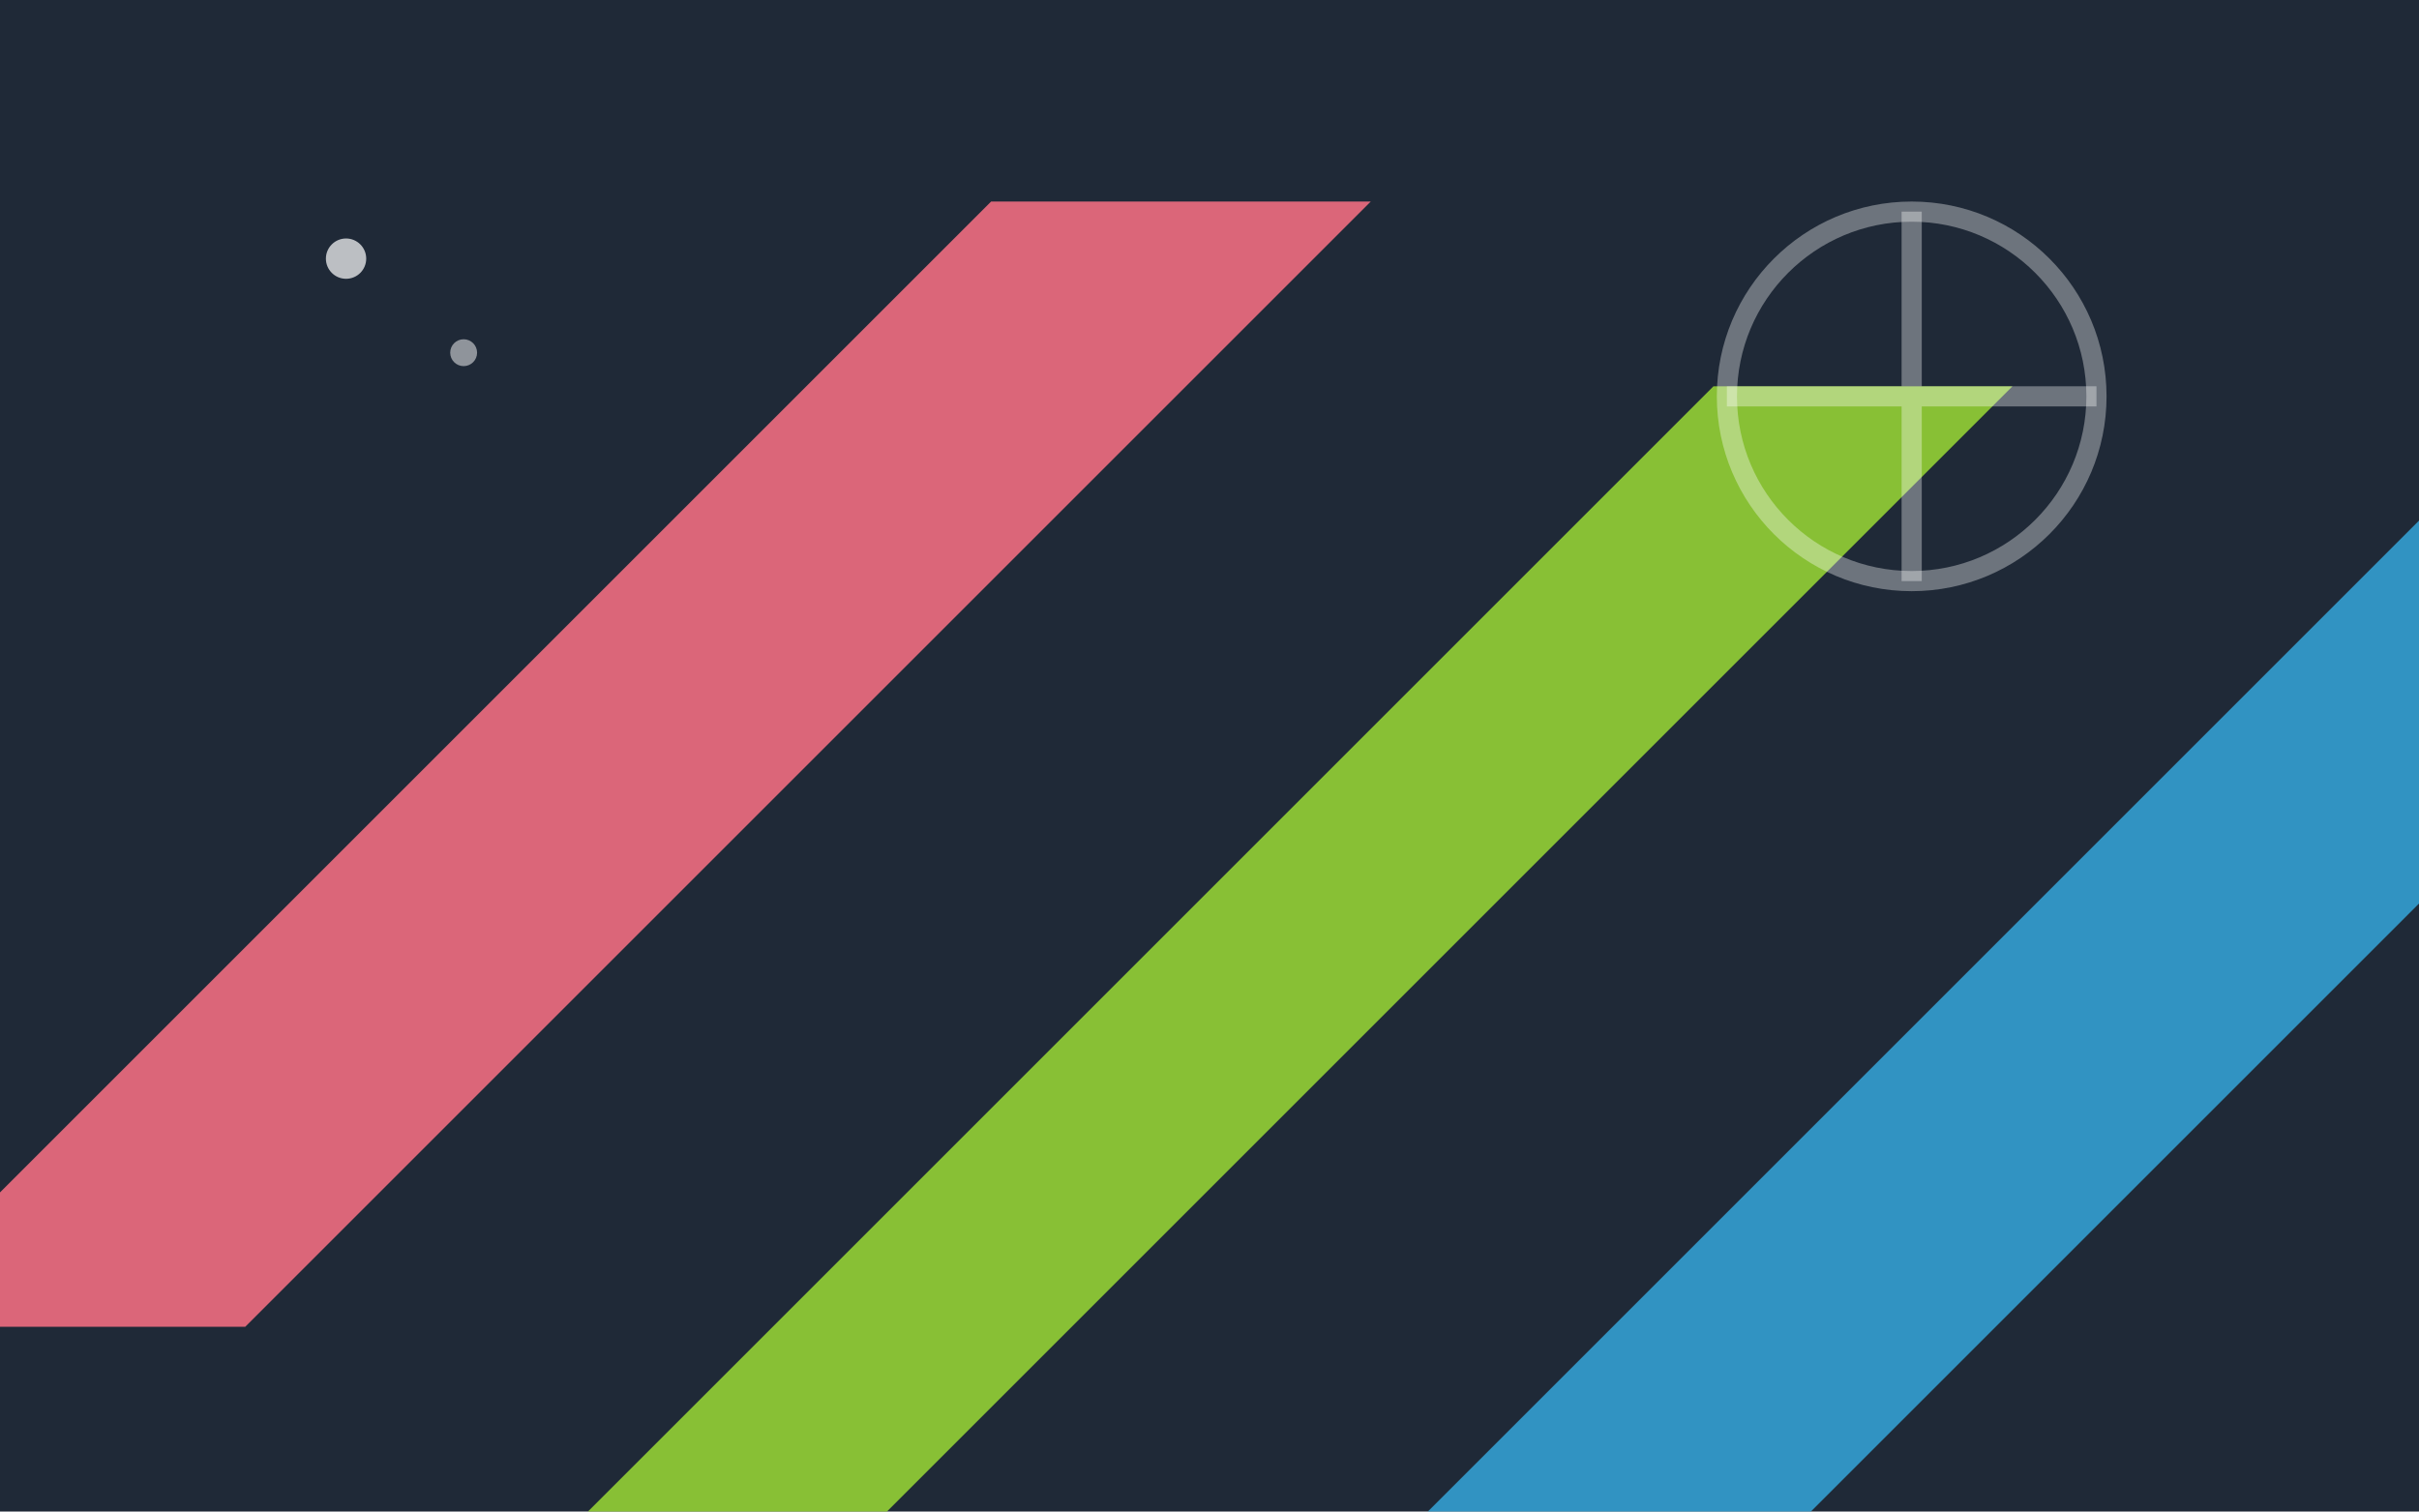
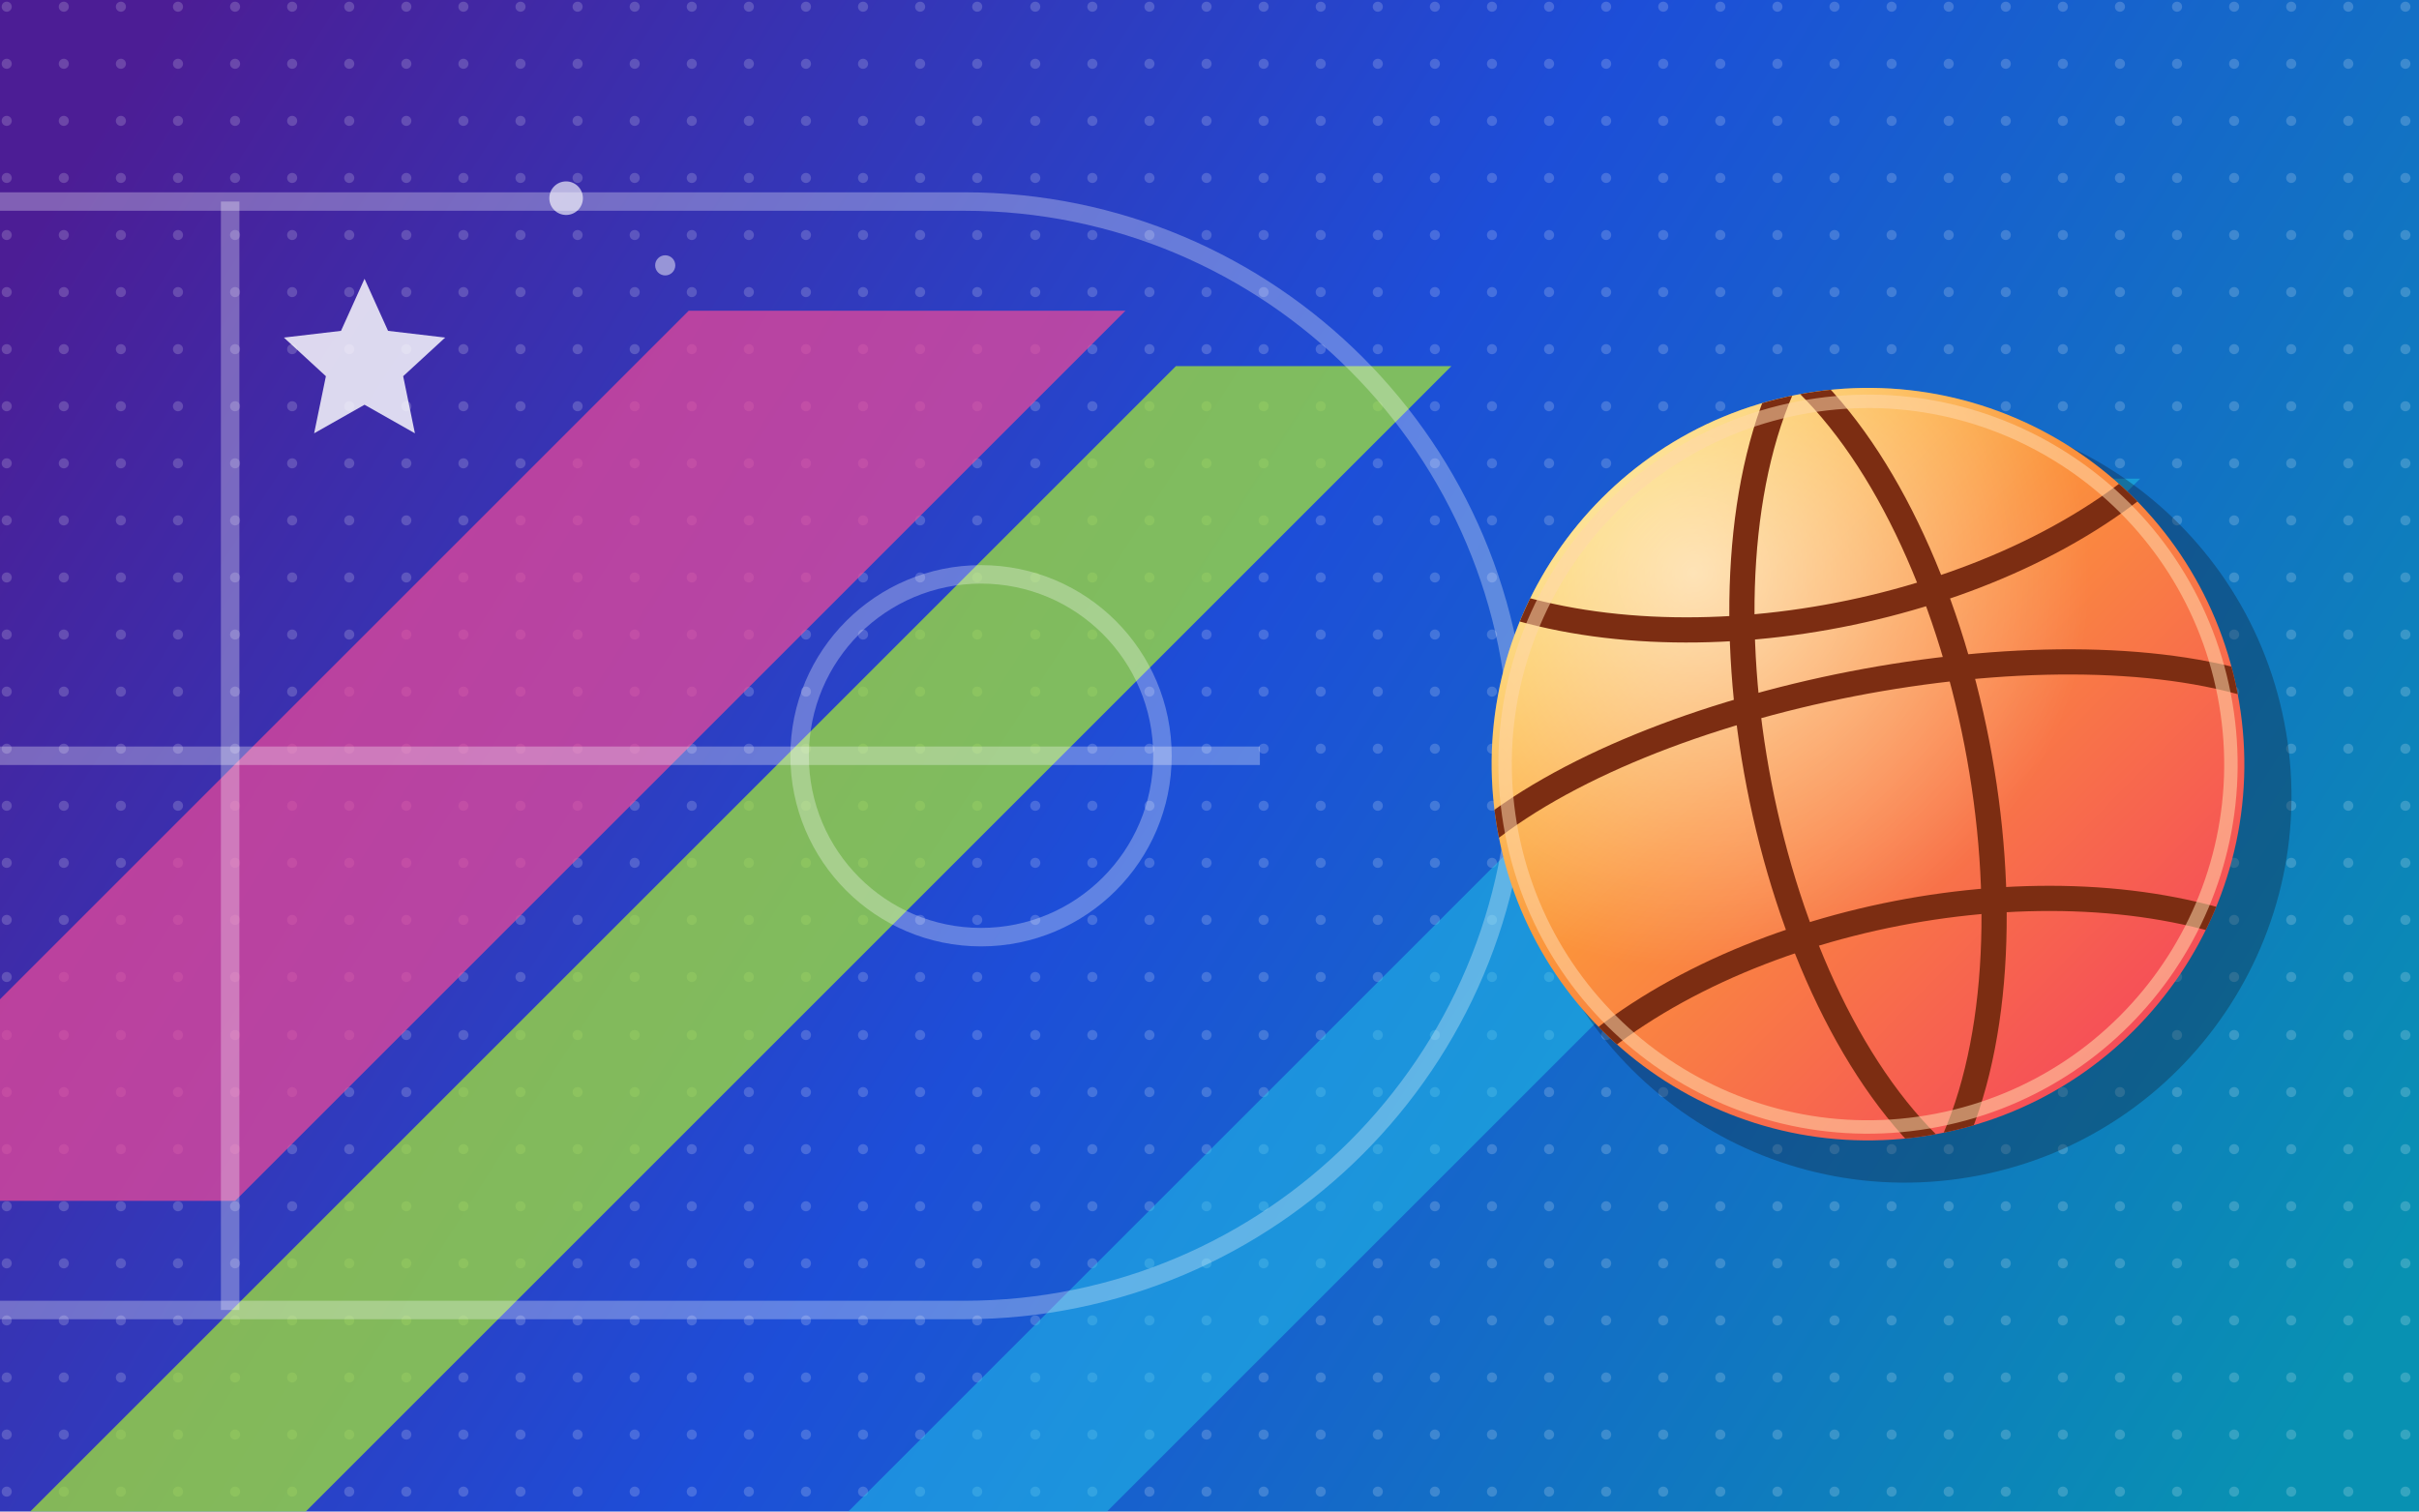
<svg xmlns="http://www.w3.org/2000/svg" viewBox="0 0 1440 900" fill="none">
-   <rect width="1440" height="900" fill="#1F2937" />
-   <path d="M-80 790 590 120h226L146 790H-80Z" fill="#FB7185" opacity=".85" />
-   <path d="M350 900 1020 230h178L528 900H350Z" fill="#A3E635" opacity=".8" />
-   <path d="M850 900 1440 310v228l-362 362H850Z" fill="#38BDF8" opacity=".72" />
-   <circle cx="1138" cy="236" r="110" stroke="#FFF" stroke-width="12" opacity=".35" />
-   <path d="M1028 236h220M1138 126v220" stroke="#FFF" stroke-width="12" opacity=".35" />
-   <circle cx="206" cy="154" r="12" fill="#FFF" opacity=".7" />
-   <circle cx="276" cy="210" r="8" fill="#FFF" opacity=".5" />
+   <defs>
+     <linearGradient id="arena" x1="80" y1="40" x2="1370" y2="860" gradientUnits="userSpaceOnUse">
+       <stop stop-color="#4C1D95" />
+       <stop offset=".48" stop-color="#1D4ED8" />
+       <stop offset="1" stop-color="#0891B2" />
+     </linearGradient>
+     <linearGradient id="ball" x1="950" y1="220" x2="1270" y2="690" gradientUnits="userSpaceOnUse">
+       <stop stop-color="#FDE047" />
+       <stop offset=".42" stop-color="#FB923C" />
+       <stop offset="1" stop-color="#F43F5E" />
+     </linearGradient>
+     <radialGradient id="shine" cx="0" cy="0" r="1" gradientTransform="matrix(145 185 -185 145 1032 324)" gradientUnits="userSpaceOnUse">
+       <stop stop-color="#FFF" stop-opacity=".62" />
+       <stop offset="1" stop-color="#FFF" stop-opacity="0" />
+     </radialGradient>
+     <pattern id="dots" width="34" height="34" patternUnits="userSpaceOnUse">
+       <circle cx="4" cy="4" r="3" fill="#FFF" fill-opacity=".18" />
+     </pattern>
+     <clipPath id="ballClip">
+       <circle cx="1112" cy="455" r="224" />
+     </clipPath>
+   </defs>
+   <rect width="1440" height="900" fill="url(#arena)" />
+   <rect width="1440" height="900" fill="url(#dots)" />
+   <path d="M-120 715 410 185h260L140 715h-260Z" fill="#EC4899" fill-opacity=".72" />
+   <path d="M18 900 700 218h164L182 900H18Z" fill="#A3E635" fill-opacity=".73" />
+   <path d="M505 900 1120 285h154L659 900H505Z" fill="#22D3EE" fill-opacity=".45" />
+   <g stroke="#FFF" stroke-opacity=".3" stroke-width="11">
+     <path d="M-20 120h594a330 330 0 0 1 0 660H-20" />
+     <path d="M-20 450h770" />
+     <circle cx="584" cy="450" r="108" />
+     <path d="M137 120v660" />
+   </g>
+   <g transform="rotate(-11 1112 455)">
+     <circle cx="1130" cy="478" r="230" fill="#111827" fill-opacity=".32" />
+     <circle cx="1112" cy="455" r="224" fill="url(#ball)" />
+     <circle cx="1112" cy="455" r="224" fill="url(#shine)" />
+     <g clip-path="url(#ballClip)" stroke="#7C2D12" stroke-width="15">
+       <path d="M1112 215c-88 112-88 368 0 480" />
+       <path d="M1112 215c88 112 88 368 0 480" />
+       <path d="M874 455c116-65 360-65 476 0" />
+       <path d="M904 312c112 70 304 70 416 0M904 598c112-70 304-70 416 0" />
+     </g>
+     <circle cx="1112" cy="455" r="216" stroke="#FED7AA" stroke-opacity=".55" stroke-width="8" />
+   </g>
+   <g fill="#FFF">
+     <path d="m217 166 14 31 34 4-25 23 7 34-30-17-30 17 7-34-25-23 34-4 14-31Z" fill-opacity=".82" />
+     <circle cx="337" cy="118" r="10" fill-opacity=".64" />
+     <circle cx="396" cy="158" r="6" fill-opacity=".48" />
+   </g>
</svg>
